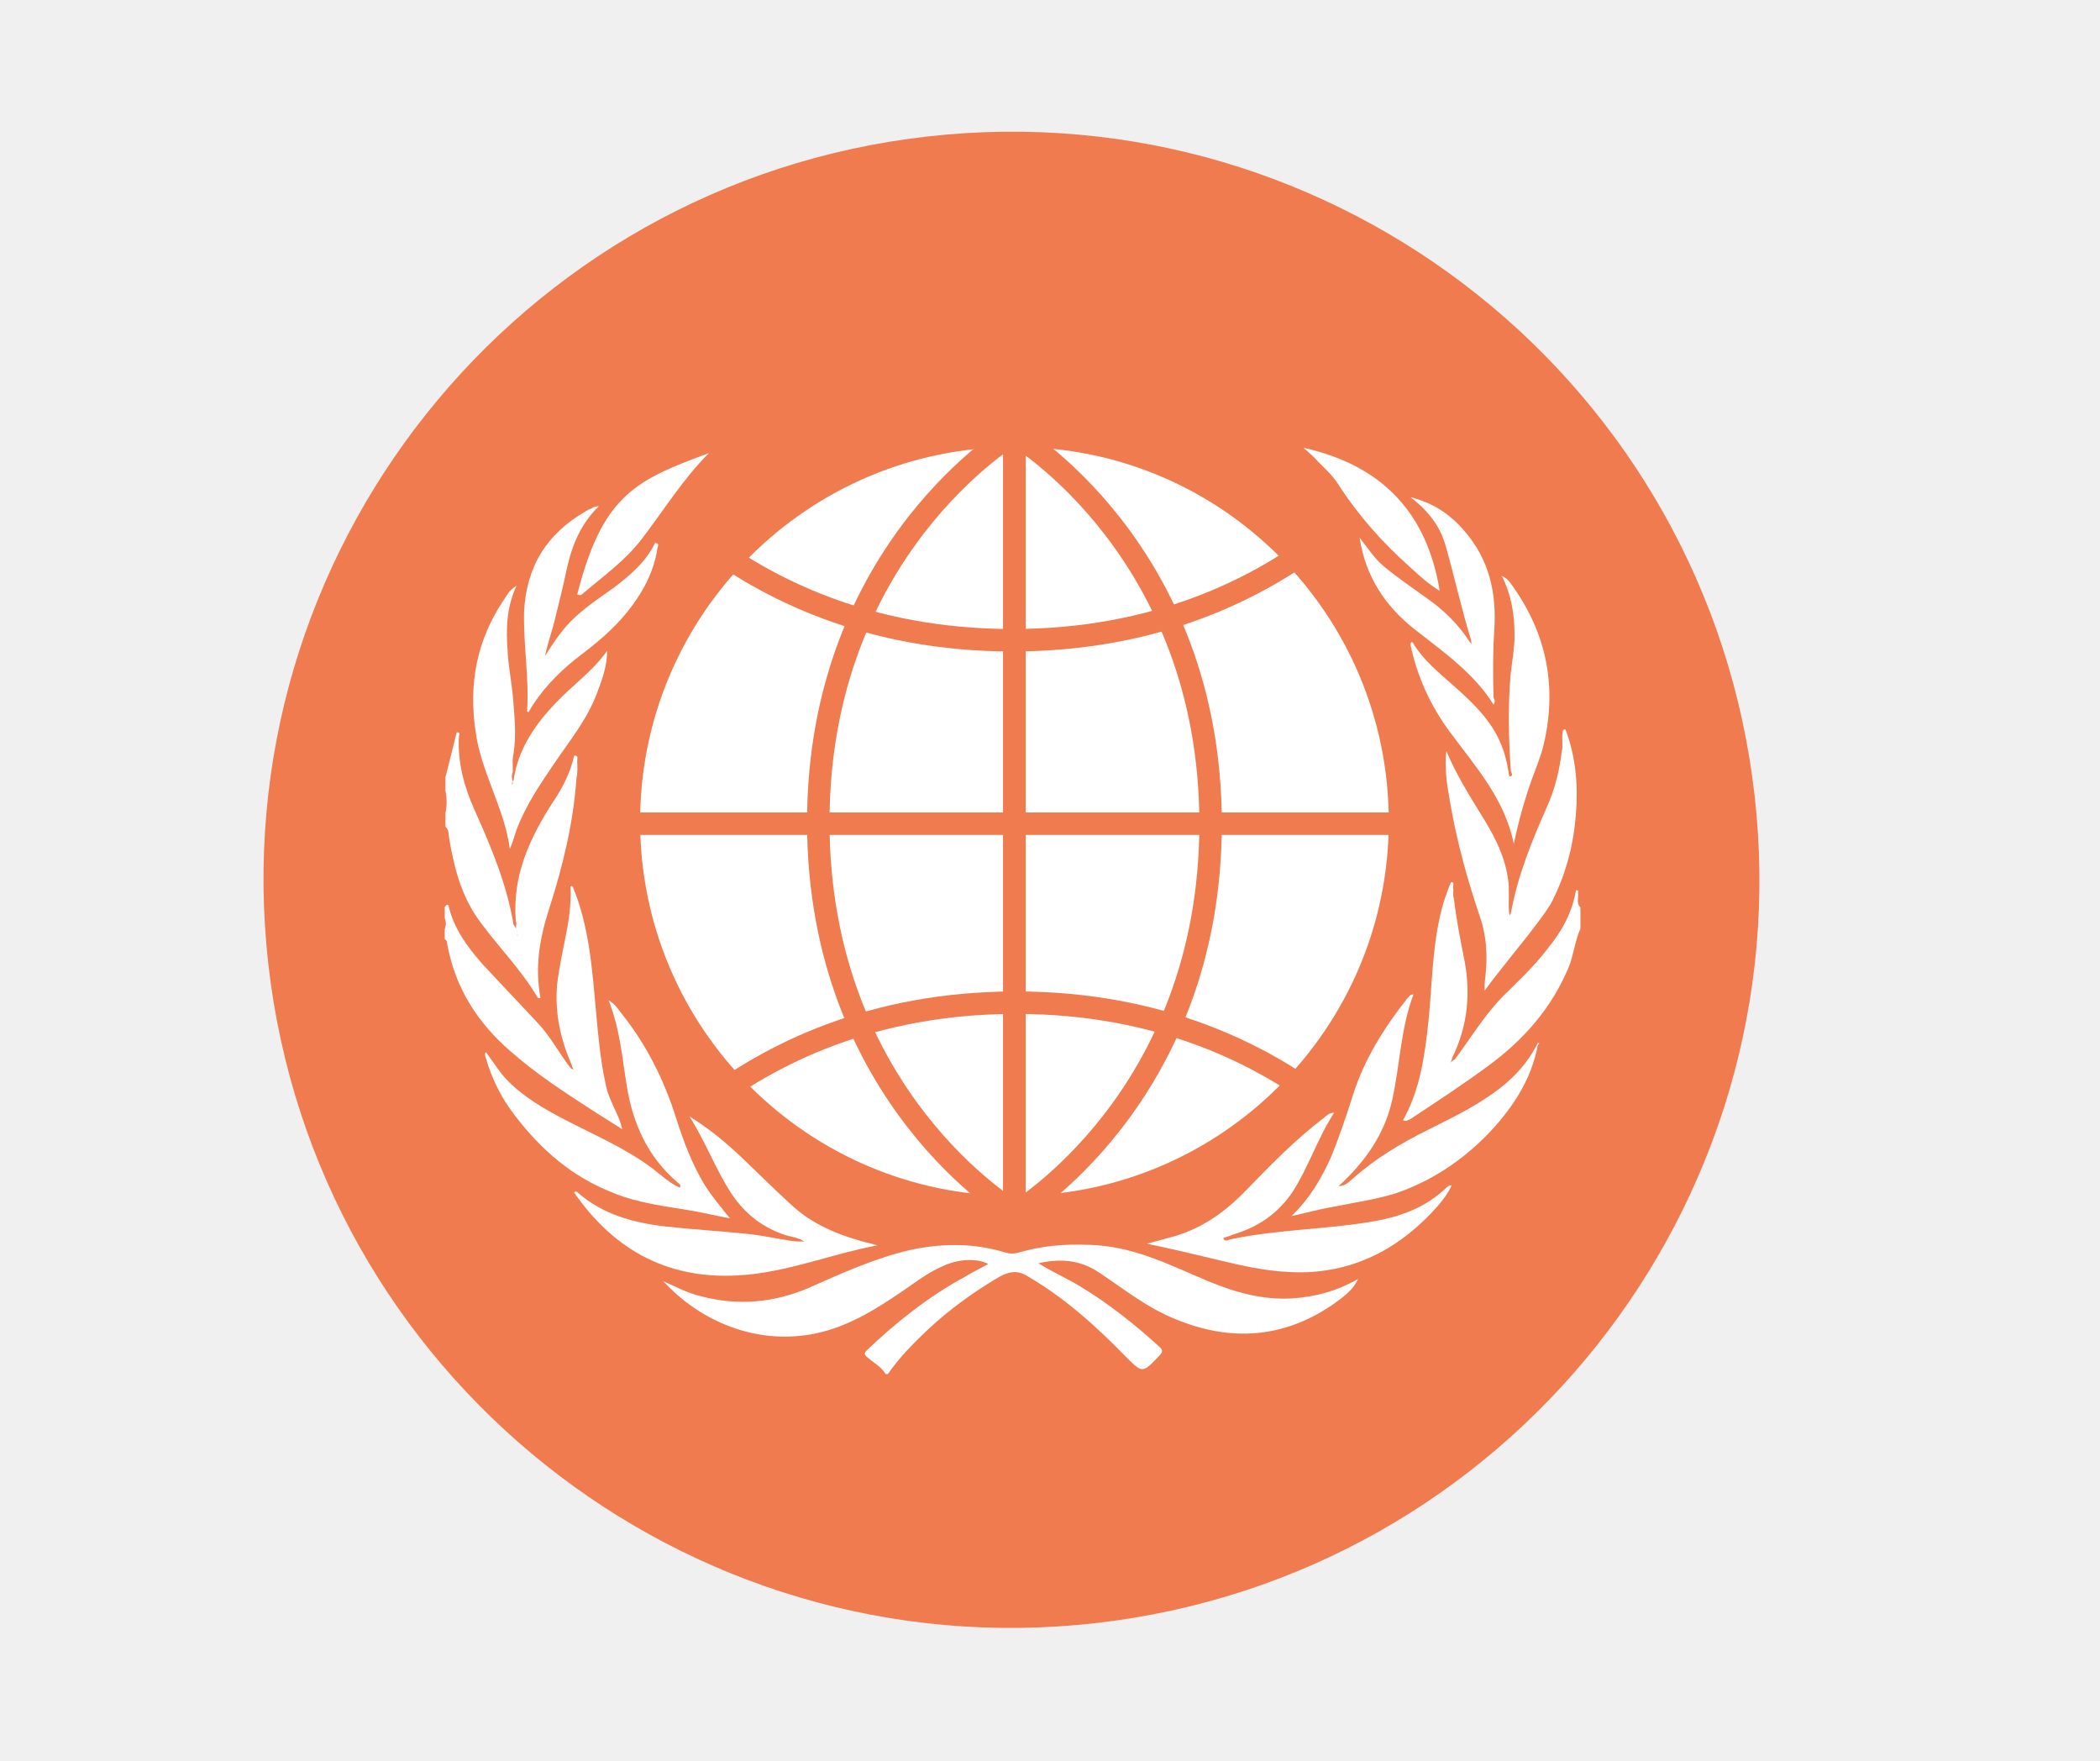
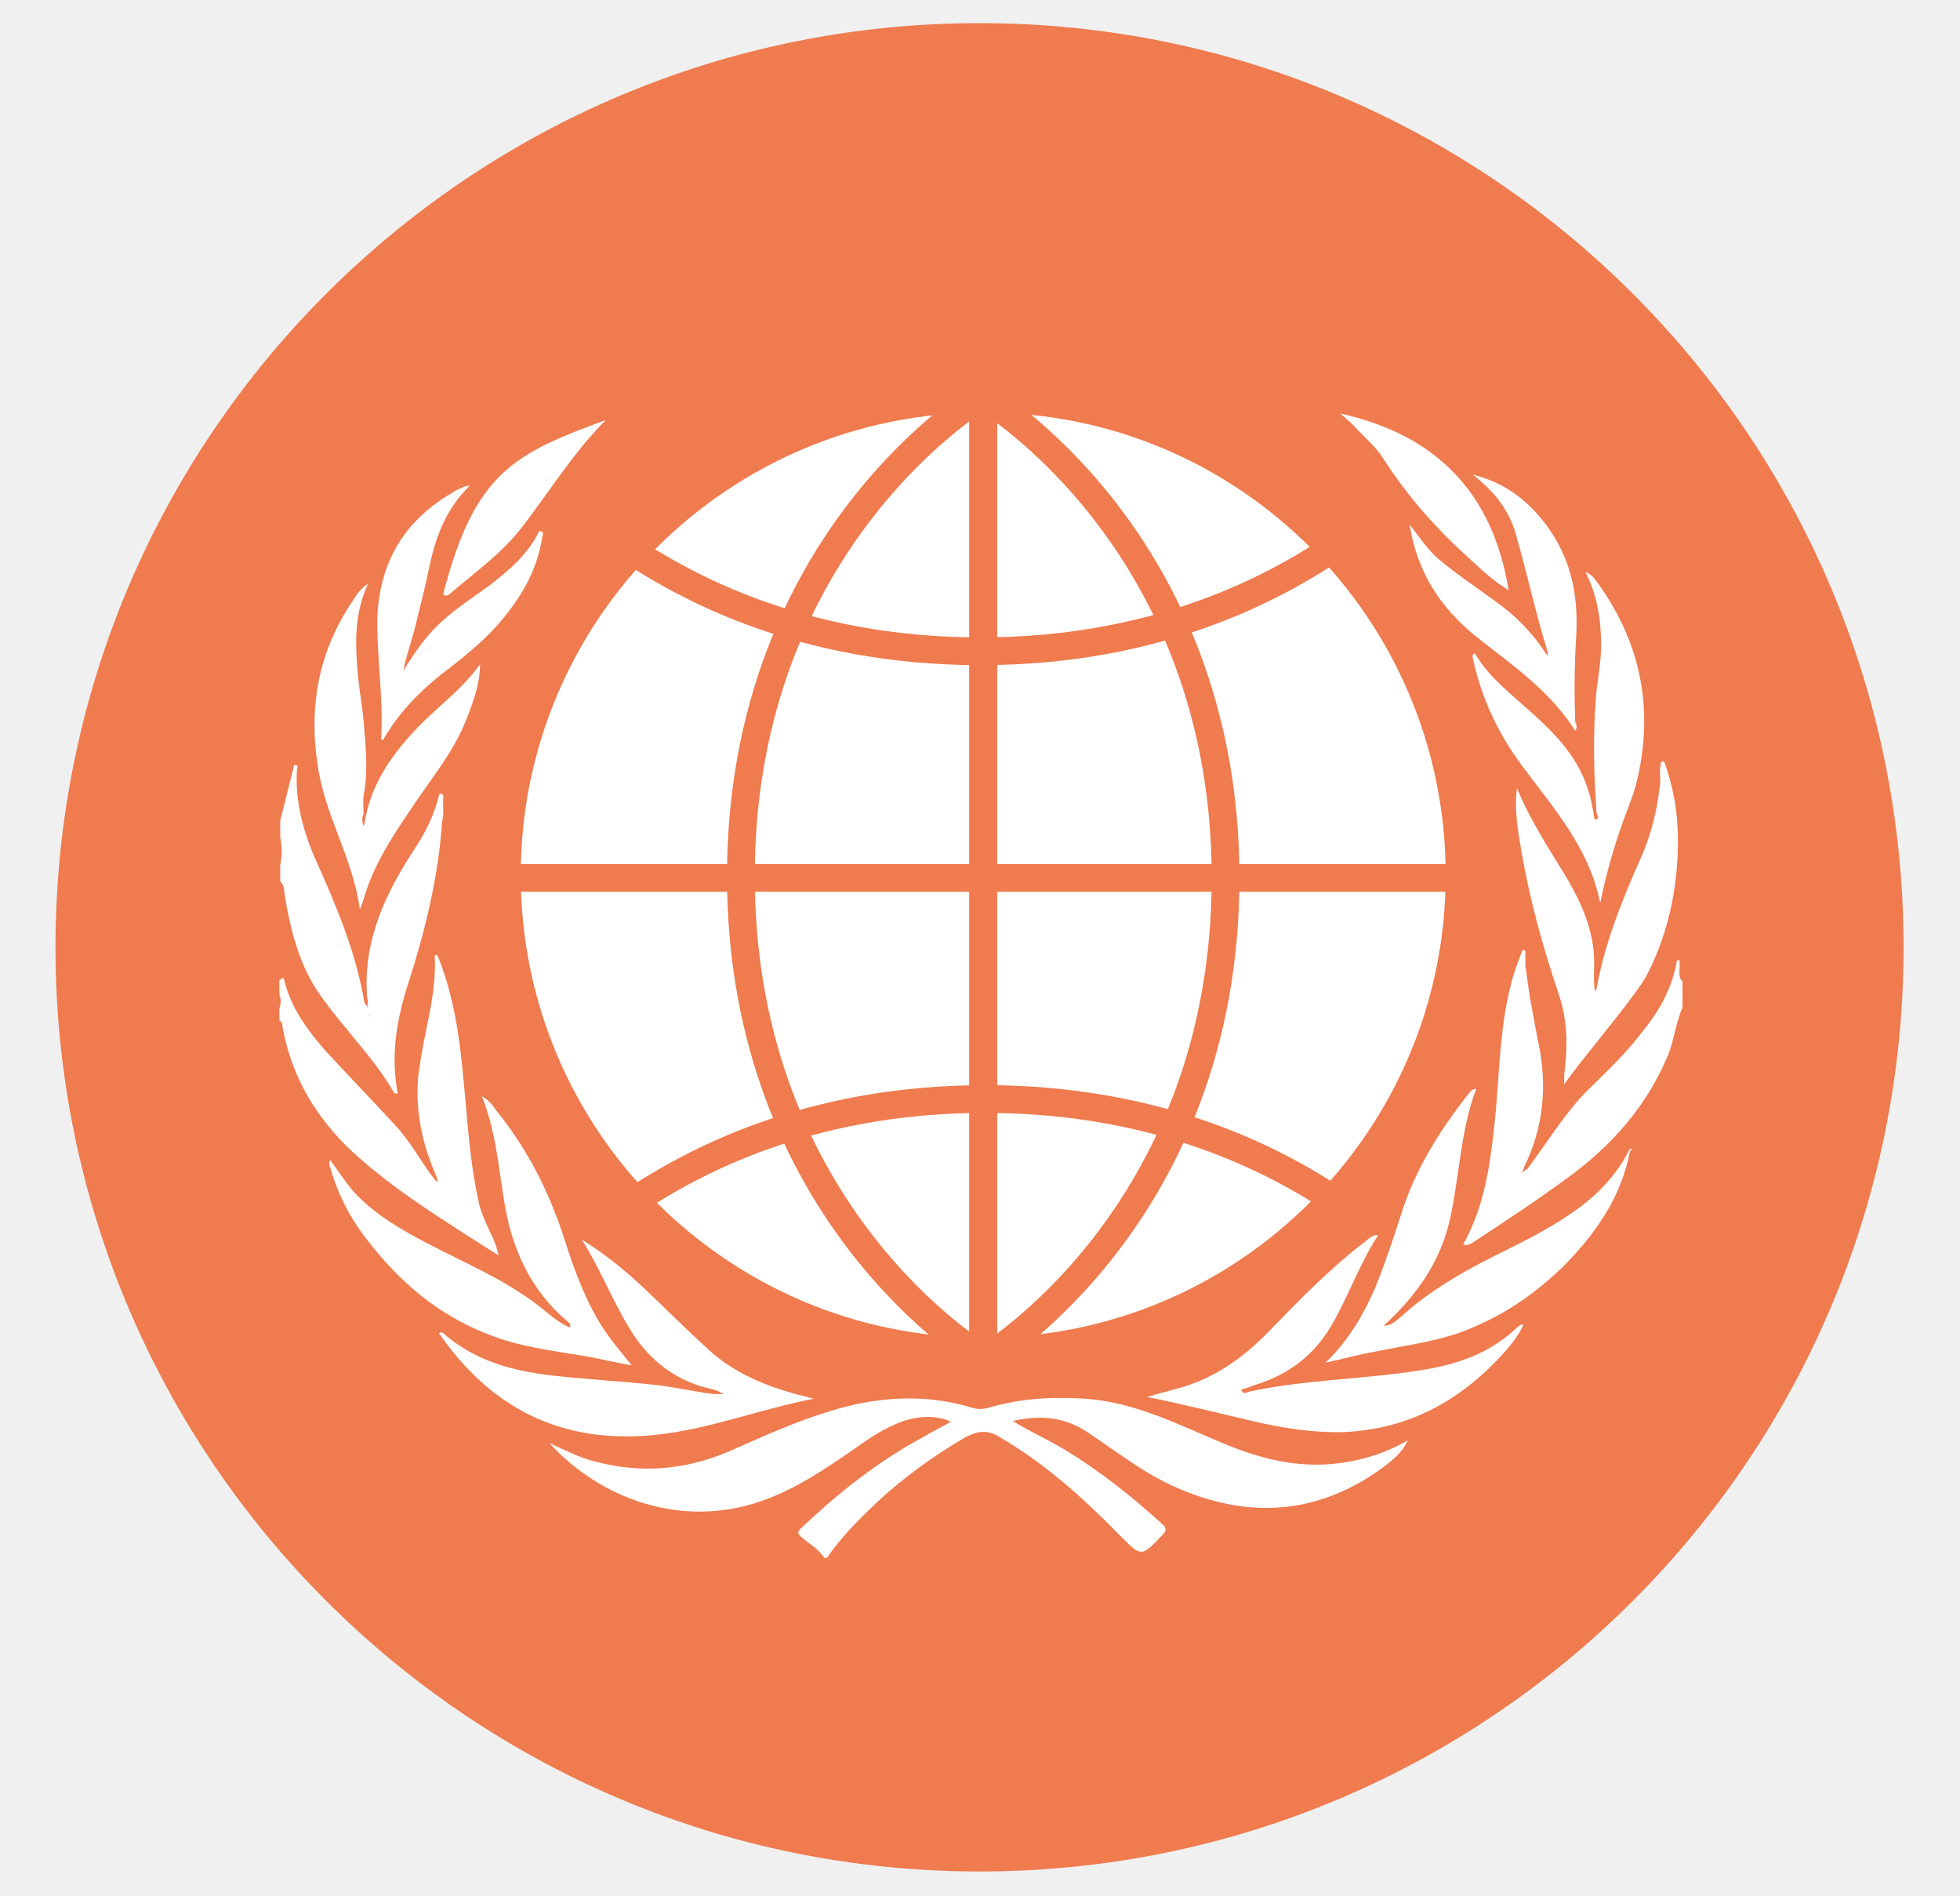
- <svg xmlns="http://www.w3.org/2000/svg" version="1.1" id="Capa_1" x="0px" y="0px" viewBox="0 0 280.5 235.1" style="enable-background:new 0 0 280.5 235.1;" xml:space="preserve">
+ <svg xmlns="http://www.w3.org/2000/svg" version="1.1" id="Capa_1" x="0px" y="0px" viewBox="0 0 211.9 204.9" style="enable-background:new 0 0 211.9 204.9;" xml:space="preserve">
  <style type="text/css">
	.st0{fill:#EF7B4F;}
	.st1{fill:#FFFFFF;}
	.st2{fill:none;stroke:#EF7B4F;stroke-width:3;stroke-miterlimit:10;}
- 	.st3{fill-rule:evenodd;clip-rule:evenodd;fill:#FFFFFF;}
</style>
  <g>
-     <ellipse transform="matrix(0.9936 -0.1128 0.1128 0.9936 -12.387 15.9835)" class="st0" cx="135.1" cy="117.5" rx="99.9" ry="99.9" />
+     <ellipse class="st0" cx="105.9" cy="102.4" rx="99.9" ry="99.9" />
    <g>
-       <path class="st1" d="M185.5,109.7c0,27.6-22.4,50-50,50c-27.6,0-50-22.4-50-50c0-27.6,22.4-50,50-50    C163.1,59.6,185.5,82,185.5,109.7z" />
-       <path class="st2" d="M135.5,161.9V57.8c0,0-26.2,15.4-26.2,52C109.3,146.5,135.5,161.9,135.5,161.9z" />
-       <path class="st2" d="M135.5,162.1V58c0,0,26.2,15.4,26.2,52C161.7,146.7,135.5,162.1,135.5,162.1z" />
-       <path class="st2" d="M80.6,58h109.2c0,0-16.1,27.5-54.6,27.5C96.7,85.5,80.6,58,80.6,58z" />
-       <path class="st2" d="M190.3,161.4H81.1c0,0,16.1-27.5,54.6-27.5C174.2,133.9,190.3,161.4,190.3,161.4z" />
-       <line class="st2" x1="186" y1="110" x2="85" y2="110" />
+       <path class="st1" d="M156.3,94.6c0,27.6-22.4,50-50,50s-50-22.4-50-50s22.4-50,50-50C133.9,44.5,156.3,66.9,156.3,94.6z" />
+       <path class="st2" d="M106.3,146.8V42.7c0,0-26.2,15.4-26.2,52C80.1,131.4,106.3,146.8,106.3,146.8z" />
+       <path class="st2" d="M106.3,147V42.9c0,0,26.2,15.4,26.2,52C132.5,131.6,106.3,147,106.3,147z" />
+       <path class="st2" d="M51.4,42.9h109.2c0,0-16.1,27.5-54.6,27.5S51.4,42.9,51.4,42.9z" />
+       <path class="st2" d="M161.1,146.3H51.9c0,0,16.1-27.5,54.6-27.5S161.1,146.3,161.1,146.3z" />
+       <line class="st2" x1="156.8" y1="94.9" x2="55.8" y2="94.9" />
    </g>
    <g>
-       <path class="st3" d="M161.4,171.1c-4.8-2-9.4-4.4-14.8-4.8c-3.2-0.2-6.4-0.1-9.5,0.7c-0.9,0.2-1.7,0.6-2.7,0.3    c-4.2-1.3-8.4-1.3-12.7-0.4c-4.8,1.1-9.2,3.1-13.7,5.1c-4.7,2-9.5,2.4-14.4,1.1c-1.7-0.4-3.2-1.2-5-2c5.6,6.1,14.3,9.2,22.8,6.3    c3.8-1.3,7-3.5,10.2-5.7c1.4-1,2.7-1.9,4.3-2.6c2.1-1,4.6-1.1,6.1-0.3c-1.1,0.6-2.1,1.1-3.1,1.7c-4.8,2.6-9.1,6-13.1,9.8    c-0.4,0.4-0.4,0.6,0.1,1c0.8,0.7,1.8,1.2,2.4,2.2c0.1,0,0.2,0,0.3,0c1.5-2.2,3.4-4.1,5.4-6c2.9-2.7,6.1-5,9.5-7    c1.3-0.7,2.4-0.9,3.7-0.1c5,2.9,9.2,6.7,13.2,10.8c2.2,2.2,2.2,2.2,4.4-0.1c0.5-0.5,0.6-0.8,0-1.3c-3.3-3-6.7-5.7-10.5-8    c-1.8-1.1-3.7-1.9-5.6-3.1c3.1-0.7,5.7-0.4,8.2,1.3c3.3,2.2,6.4,4.7,10.2,6.2c7.3,3,14.3,2.5,20.8-1.9c2-1.4,2.9-2.2,3.5-3.5    c-2.8,1.6-5.7,2.4-8.9,2.6C168.6,173.6,165,172.6,161.4,171.1z" />
-       <path class="st3" d="M68.2,140.4c3.4,3,7.1,5.4,10.8,7.8c1.4,0.9,2.7,1.7,4.1,2.6c-0.2-1-0.6-1.9-1-2.7c-0.5-1.1-1-2.2-1.2-3.3    c-0.7-3.2-1-6.5-1.3-9.8c-0.5-5.6-0.9-11.3-3.1-16.6c-0.1-0.1-0.2-0.1-0.3,0c0.1,1.8-0.1,3.6-0.4,5.4c-0.5,2.6-1.1,5.2-1.4,7.8    c-0.3,3.8,0.5,7.3,2,10.7c0,0.2,0.1,0.3,0.2,0.5c-0.2,0-0.3-0.1-0.4-0.2c-1.5-1.9-2.6-4.1-4.3-5.9c-2.5-2.7-5-5.3-7.5-8    c-2-2.3-3.8-4.7-4.5-7.8c-0.3-0.2-0.3,0.1-0.5,0.2c0,0.5,0,1,0,1.5c0.2,0.5,0.2,1,0,1.5c0,0.4,0,0.8,0,1.3c0.4,0.2,0.3,0.7,0.4,1    C60.9,132.1,63.9,136.7,68.2,140.4z" />
-       <path class="st3" d="M210.8,119.4c-0.1-0.2,0.2-0.6-0.3-0.5c-0.5,3-1.9,5.5-3.8,7.8c-1.8,2.4-4,4.4-6.1,6.5    c-2.4,2.5-4.2,5.5-6.3,8.3c-0.3,0.1-0.4,0.3-0.5,0.4c0-0.1,0.1-0.4,0.2-0.7c2.1-4.3,2.5-8.8,1.5-13.5c-0.5-2.5-1-5.1-1.3-7.7    c-0.2-0.5,0-1-0.1-1.4c-0.1-0.3,0.3-0.8-0.3-0.8c-0.5,1.3-1,2.6-1.3,3.9c-1.2,4.8-1.2,9.8-1.7,14.7c-0.5,4.6-1.1,9.1-3.4,13.2    c0.4,0.2,0.6,0,0.9-0.1c3.5-2.3,7-4.6,10.4-7.1c4.8-3.5,8.6-7.8,10.9-13.4c0.6-1.6,0.8-3.4,1.5-5c0-0.9,0-1.8,0-2.8    C210.6,120.7,210.8,120.1,210.8,119.4z" />
-       <path class="st3" d="M64.2,123.2c2.5,3.4,5.5,6.4,7.6,10c0,0.1,0.2,0.1,0.4,0.1c-0.8-4.2-0.1-8.1,1.2-12.1    c1.8-5.6,3.2-11.4,3.6-17.3c0.2-0.8,0.1-1.5,0.1-2.3c0-0.3,0.2-0.7-0.4-0.7c-0.5,2.2-1.5,4.2-2.7,6c-3.2,4.9-5.6,10-5.1,16.1    c0.2,0.4-0.1,0.8,0.1,1.2c0,0.2,0.1,0.3,0.1,0.5c0,0.1,0.1,0.2,0,0.3c0-0.1,0-0.2,0-0.4c-0.1-0.4-0.2-0.8-0.5-1.1    c-0.9-5.4-3-10.4-5.2-15.3c-1.4-3.1-2.3-6.4-2.1-9.9c0.1-0.3,0.2-0.5-0.3-0.5c-0.5,2-1,4-1.5,6c0,0.6,0,1.2,0,1.8c0.2,1,0.2,2,0,3    c0,0.6,0,1.2,0,1.8c0.5,0.4,0.4,1.1,0.5,1.6C60.7,116.1,61.7,119.9,64.2,123.2z" />
-       <path class="st3" d="M205.4,139.3c-1.4,2.8-3.5,5-6.1,6.8c-2.7,1.9-5.6,3.3-8.6,4.8c-3.6,1.8-7,3.8-10,6.5c-0.5,0.4-1,1-1.9,1    c3.6-3.3,6.2-7,7.2-11.7c1-4.6,1.1-9.4,2.8-13.9c-0.5,0-0.6,0.3-0.8,0.5c-3.1,3.9-5.8,8.2-7.3,13c-0.9,2.8-1.8,5.5-2.9,8.2    c-1.3,2.9-2.9,5.6-5.3,7.9c1.9-0.4,3.6-0.9,5.4-1.2c2.9-0.6,5.9-1,8.7-1.9c4.6-1.6,8.5-4.2,11.9-7.6c3.3-3.4,6-7.3,6.9-12.1    C205.7,139.3,205.6,139.2,205.4,139.3z" />
-       <path class="st3" d="M92.5,161.7c1.7,0.3,3.3,0.7,5,1c-1.2-1.5-2.4-2.9-3.4-4.5c-1.7-2.8-2.8-5.8-3.8-8.9c-1.6-5.1-4-9.9-7.4-14.1    c-0.4-0.5-0.7-1.1-1.6-1.6c1.5,3.8,1.8,7.6,2.4,11.3c0.8,5.1,2.8,9.6,6.8,13c0.2,0.2,0.5,0.3,0.3,0.7c-1.4-0.6-2.5-1.7-3.7-2.6    c-3.6-2.7-7.7-4.4-11.7-6.5c-2.9-1.5-5.6-3.1-7.8-5.4c-1-1.1-1.8-2.4-2.7-3.6c-0.2,0.3-0.1,0.5,0,0.8c0.8,2.8,2.1,5.4,3.9,7.7    c3.5,4.6,7.7,8.2,13.1,10.3C85.3,160.7,89,161.1,92.5,161.7z" />
-       <path class="st3" d="M193.6,158.3c-0.1,0.1-0.3,0.2-0.4,0.3c-2.9,2.8-6.5,4-10.3,4.6c-6.1,1-12.4,1-18.5,2.3c-0.3,0-0.8,0.5-1-0.2    c0.4-0.1,0.8-0.2,1.2-0.4c3.4-1,6.1-2.8,8.1-5.8c2.1-3.3,3.3-7.1,5.5-10.5c-0.7,0-1,0.4-1.4,0.7c-3.8,2.9-7.1,6.3-10.4,9.7    c-2.9,3-6.2,5.3-10.3,6.3c-1,0.3-1.9,0.5-2.9,0.8c4,0.8,7.9,1.8,11.8,2.7c3.1,0.7,6.3,1.2,9.5,1.1c7.1-0.3,12.8-3.5,17.5-8.8    c0.7-0.8,1.4-1.7,1.9-2.8C193.8,158.3,193.7,158.3,193.6,158.3z" />
-       <path class="st3" d="M100.1,170.2c5.8-0.6,11.3-2.8,17.1-3.9c-0.5-0.1-1-0.3-1.6-0.4c-3.7-1-7.1-2.4-9.9-5c-2.2-2-4.3-4.1-6.5-6.2    c-2.2-2.1-4.5-4-7.1-5.6c2.1,3.3,3.5,7.1,5.6,10.3c1.8,2.7,4.2,4.6,7.4,5.6c0.8,0.2,1.6,0.3,2.3,0.8c-0.6,0-1.2,0-1.8-0.1    c-1.9-0.3-3.7-0.7-5.6-0.9c-3.7-0.4-7.4-0.6-11-1c-4.4-0.5-8.5-1.6-11.9-4.6c-0.1-0.1-0.3-0.1-0.4,0c0,0.1,0,0.2,0.1,0.2    c0.1,0.1,0.1,0.2,0.2,0.3C82.8,167.8,90.5,171.2,100.1,170.2z" />
-       <path class="st3" d="M206.7,107.6c-2.1,4.7-4,9.4-4.9,14.4c-0.1,0-0.2,0.5-0.2,0.1c-0.2-1.6,0.1-3.2-0.2-4.9    c-0.5-3.3-2.1-6.1-3.8-8.8c-1.6-2.6-3.2-5.2-4.4-8.1c-0.3,2.3,0.1,4.6,0.5,6.9c0.9,5.2,2.3,10.3,4,15.3c0.9,2.6,1,5.3,0.7,8    c-0.1,0.6-0.1,1.2-0.1,1.8c2.2-3,4.6-5.8,6.8-8.7c0.8-1.1,1.7-2.2,2.3-3.4c1.8-3.6,2.8-7.5,3.1-11.5c0.3-3.8,0-7.6-1.4-11.3    c-0.5,0-0.3,0.4-0.4,0.6c-0.1,0.8,0.1,1.6-0.1,2.4C208.3,102.9,207.7,105.3,206.7,107.6z" />
-       <path class="st3" d="M201.8,89.8c-0.4,4.4-0.3,8.7,0,13.1c0,0.3,0.5,0.7-0.2,0.8c-0.2-1.2-0.4-2.4-0.8-3.5    c-1.2-3.6-3.8-6.1-6.5-8.5c-2-1.8-4.2-3.5-5.6-5.9c-0.2-0.1-0.3,0-0.3,0.3c0.9,4.3,2.7,8.2,5.3,11.7c3.4,4.6,7.3,8.9,8.5,14.9    c0.6-2.9,1.4-5.8,2.4-8.6c0.5-1.4,1.1-2.8,1.5-4.3c2-8,0.5-15.4-4.4-22c-0.4-0.5-0.4-0.5-1.1-0.9c1.3,2.6,1.7,5.2,1.7,8    C202.3,86.5,202,88.2,201.8,89.8z" />
-       <path class="st3" d="M68.1,113.4c0.4-0.9,0.6-1.8,0.9-2.6c1.2-3.2,3.1-6,5-8.8c2.1-3.1,4.5-6,5.8-9.6c0.7-1.8,1.3-3.6,1.3-5.5    c-1.9,2.7-4.5,4.5-6.7,6.8c-2.9,3-5.2,6.3-5.8,10.5c-0.1,0.1-0.2,0.3-0.2,0.4c0,0.1,0,0.2,0,0.2c0,0.2,0,0.2,0,0.3c0,0,0,0,0,0    c0,0,0,0,0,0c0,0,0,0,0-0.1c0-0.1,0-0.2,0.1-0.4c0-0.4-0.3-0.9,0-1.5c0-0.8-0.1-1.7,0.1-2.5c0.4-2.6,0.1-5.1-0.1-7.7    c-0.2-2-0.6-4-0.7-6c-0.2-2.8-0.2-5.7,1.2-8.7c-1.1,0.7-1.4,1.5-1.9,2.2c-3.4,5.2-4.5,10.9-3.6,17.1    C64.2,103.1,67.4,107.9,68.1,113.4z" />
-       <path class="st3" d="M193.1,72.9c1.2,4.2,2.1,8.4,3.4,12.6c0,0.2,0.1,0.4,0,0.5c0-0.1-0.1-0.2-0.2-0.3c-1.5-2.3-3.4-4.2-5.7-5.8    c-1.9-1.4-3.9-2.7-5.8-4.3c-1.2-1-2.1-2.4-3.2-3.8c0.8,5.2,3.4,9.1,7.3,12.2c3.8,3,7.9,5.8,10.6,10.1c0.2-0.3,0.2-0.6,0-0.9    c-0.1-3.1-0.1-6.1,0.1-9.2c0.3-4.9-0.7-9.3-4-13.1c-1.8-2.1-4-3.7-7.2-4.5C190.9,68.3,192.4,70.4,193.1,72.9z" />
-       <path class="st3" d="M70.4,95c0,0,0.1,0.1,0.2,0.1c1.6-2.8,3.8-5.1,6.3-7.1c2.5-1.9,4.9-3.8,6.9-6.3c2-2.5,3.5-5.2,4-8.4    c0-0.3,0.4-0.7-0.3-0.8c-1.2,2.5-3.2,4.2-5.4,5.9c-2.5,1.8-5.2,3.5-7.1,6c-0.8,1-1.5,2.1-2.2,3.2c0.3-1.5,0.8-2.9,1.2-4.4    c0.6-2.4,1.2-4.8,1.7-7.2c0.7-3.2,1.9-6.1,4.3-8.4c-0.4,0-0.7,0.1-1,0.3c-0.3,0.1-0.5,0.2-0.8,0.4c-5.2,3-7.9,7.4-8.2,13.4    C69.9,86.2,70.7,90.6,70.4,95z" />
-       <path class="st3" d="M176.1,61.7c0.9,0.9,1.9,1.8,2.6,2.9c2.7,4.2,5.9,7.8,9.6,11.1c1.3,1.2,2.5,2.3,4,3.2    c-1.7-10.5-7.8-16.8-18.2-19.1C174.8,60.4,175.5,61,176.1,61.7z" />
-       <path class="st3" d="M77.7,79.4c2.8-2.4,5.8-4.5,8-7.4c3-3.9,5.5-8,9-11.5c-9.7,3.6-14.2,5.5-17.6,18.9    C77.4,79.5,77.6,79.5,77.7,79.4z" />
+       <path class="st1" d="M132.2,156c-4.8-2-9.4-4.4-14.8-4.8c-3.2-0.2-6.4-0.1-9.5,0.7c-0.9,0.2-1.7,0.6-2.7,0.3    c-4.2-1.3-8.4-1.3-12.7-0.4c-4.8,1.1-9.2,3.1-13.7,5.1c-4.7,2-9.5,2.4-14.4,1.1c-1.7-0.4-3.2-1.2-5-2c5.6,6.1,14.3,9.2,22.8,6.3    c3.8-1.3,7-3.5,10.2-5.7c1.4-1,2.7-1.9,4.3-2.6c2.1-1,4.6-1.1,6.1-0.3c-1.1,0.6-2.1,1.1-3.1,1.7c-4.8,2.6-9.1,6-13.1,9.8    c-0.4,0.4-0.4,0.6,0.1,1c0.8,0.7,1.8,1.2,2.4,2.2c0.1,0,0.2,0,0.3,0c1.5-2.2,3.4-4.1,5.4-6c2.9-2.7,6.1-5,9.5-7    c1.3-0.7,2.4-0.9,3.7-0.1c5,2.9,9.2,6.7,13.2,10.8c2.2,2.2,2.2,2.2,4.4-0.1c0.5-0.5,0.6-0.8,0-1.3c-3.3-3-6.7-5.7-10.5-8    c-1.8-1.1-3.7-1.9-5.6-3.1c3.1-0.7,5.7-0.4,8.2,1.3c3.3,2.2,6.4,4.7,10.2,6.2c7.3,3,14.3,2.5,20.8-1.9c2-1.4,2.9-2.2,3.5-3.5    c-2.8,1.6-5.7,2.4-8.9,2.6C139.4,158.5,135.8,157.5,132.2,156z" />
+       <path class="st1" d="M39,125.3c3.4,3,7.1,5.4,10.8,7.8c1.4,0.9,2.7,1.7,4.1,2.6c-0.2-1-0.6-1.9-1-2.7c-0.5-1.1-1-2.2-1.2-3.3    c-0.7-3.2-1-6.5-1.3-9.8c-0.5-5.6-0.9-11.3-3.1-16.6c-0.1-0.1-0.2-0.1-0.3,0c0.1,1.8-0.1,3.6-0.4,5.4c-0.5,2.6-1.1,5.2-1.4,7.8    c-0.3,3.8,0.5,7.3,2,10.7c0,0.2,0.1,0.3,0.2,0.5c-0.2,0-0.3-0.1-0.4-0.2c-1.5-1.9-2.6-4.1-4.3-5.9c-2.5-2.7-5-5.3-7.5-8    c-2-2.3-3.8-4.7-4.5-7.8c-0.3-0.2-0.3,0.1-0.5,0.2c0,0.5,0,1,0,1.5c0.2,0.5,0.2,1,0,1.5c0,0.4,0,0.8,0,1.3c0.4,0.2,0.3,0.7,0.4,1    C31.7,117,34.7,121.6,39,125.3z" />
+       <path class="st1" d="M181.6,104.3c-0.1-0.2,0.2-0.6-0.3-0.5c-0.5,3-1.9,5.5-3.8,7.8c-1.8,2.4-4,4.4-6.1,6.5    c-2.4,2.5-4.2,5.5-6.3,8.3c-0.3,0.1-0.4,0.3-0.5,0.4c0-0.1,0.1-0.4,0.2-0.7c2.1-4.3,2.5-8.8,1.5-13.5c-0.5-2.5-1-5.1-1.3-7.7    c-0.2-0.5,0-1-0.1-1.4c-0.1-0.3,0.3-0.8-0.3-0.8c-0.5,1.3-1,2.6-1.3,3.9c-1.2,4.8-1.2,9.8-1.7,14.7c-0.5,4.6-1.1,9.1-3.4,13.2    c0.4,0.2,0.6,0,0.9-0.1c3.5-2.3,7-4.6,10.4-7.1c4.8-3.5,8.6-7.8,10.9-13.4c0.6-1.6,0.8-3.4,1.5-5c0-0.9,0-1.8,0-2.8    C181.4,105.6,181.6,105,181.6,104.3z" />
+       <path class="st1" d="M35,108.1c2.5,3.4,5.5,6.4,7.6,10c0,0.1,0.2,0.1,0.4,0.1c-0.8-4.2-0.1-8.1,1.2-12.1    c1.8-5.6,3.2-11.4,3.6-17.3c0.2-0.8,0.1-1.5,0.1-2.3c0-0.3,0.2-0.7-0.4-0.7C47,88,46,90,44.8,91.8c-3.2,4.9-5.6,10-5.1,16.1    c0.2,0.4-0.1,0.8,0.1,1.2c0,0.2,0.1,0.3,0.1,0.5c0,0.1,0.1,0.2,0,0.3c0-0.1,0-0.2,0-0.4c-0.1-0.4-0.2-0.8-0.5-1.1    c-0.9-5.4-3-10.4-5.2-15.3c-1.4-3.1-2.3-6.4-2.1-9.9c0.1-0.3,0.2-0.5-0.3-0.5c-0.5,2-1,4-1.5,6c0,0.6,0,1.2,0,1.8c0.2,1,0.2,2,0,3    c0,0.6,0,1.2,0,1.8c0.5,0.4,0.4,1.1,0.5,1.6C31.5,101,32.5,104.8,35,108.1z" />
+       <path class="st1" d="M176.2,124.2c-1.4,2.8-3.5,5-6.1,6.8c-2.7,1.9-5.6,3.3-8.6,4.8c-3.6,1.8-7,3.8-10,6.5c-0.5,0.4-1,1-1.9,1    c3.6-3.3,6.2-7,7.2-11.7c1-4.6,1.1-9.4,2.8-13.9c-0.5,0-0.6,0.3-0.8,0.5c-3.1,3.9-5.8,8.2-7.3,13c-0.9,2.8-1.8,5.5-2.9,8.2    c-1.3,2.9-2.9,5.6-5.3,7.9c1.9-0.4,3.6-0.9,5.4-1.2c2.9-0.6,5.9-1,8.7-1.9c4.6-1.6,8.5-4.2,11.9-7.6c3.3-3.4,6-7.3,6.9-12.1    C176.5,124.2,176.4,124.1,176.2,124.2z" />
+       <path class="st1" d="M63.3,146.6c1.7,0.3,3.3,0.7,5,1c-1.2-1.5-2.4-2.9-3.4-4.5c-1.7-2.8-2.8-5.8-3.8-8.9c-1.6-5.1-4-9.9-7.4-14.1    c-0.4-0.5-0.7-1.1-1.6-1.6c1.5,3.8,1.8,7.6,2.4,11.3c0.8,5.1,2.8,9.6,6.8,13c0.2,0.2,0.5,0.3,0.3,0.7c-1.4-0.6-2.5-1.7-3.7-2.6    c-3.6-2.7-7.7-4.4-11.7-6.5c-2.9-1.5-5.6-3.1-7.8-5.4c-1-1.1-1.8-2.4-2.7-3.6c-0.2,0.3-0.1,0.5,0,0.8c0.8,2.8,2.1,5.4,3.9,7.7    c3.5,4.6,7.7,8.2,13.1,10.3C56.1,145.6,59.8,146,63.3,146.6z" />
+       <path class="st1" d="M164.4,143.2c-0.1,0.1-0.3,0.2-0.4,0.3c-2.9,2.8-6.5,4-10.3,4.6c-6.1,1-12.4,1-18.5,2.3c-0.3,0-0.8,0.5-1-0.2    c0.4-0.1,0.8-0.2,1.2-0.4c3.4-1,6.1-2.8,8.1-5.8c2.1-3.3,3.3-7.1,5.5-10.5c-0.7,0-1,0.4-1.4,0.7c-3.8,2.9-7.1,6.3-10.4,9.7    c-2.9,3-6.2,5.3-10.3,6.3c-1,0.3-1.9,0.5-2.9,0.8c4,0.8,7.9,1.8,11.8,2.7c3.1,0.7,6.3,1.2,9.5,1.1c7.1-0.3,12.8-3.5,17.5-8.8    c0.7-0.8,1.4-1.7,1.9-2.8C164.6,143.2,164.5,143.2,164.4,143.2z" />
+       <path class="st1" d="M70.9,155.1c5.8-0.6,11.3-2.8,17.1-3.9c-0.5-0.1-1-0.3-1.6-0.4c-3.7-1-7.1-2.4-9.9-5c-2.2-2-4.3-4.1-6.5-6.2    c-2.2-2.1-4.5-4-7.1-5.6c2.1,3.3,3.5,7.1,5.6,10.3c1.8,2.7,4.2,4.6,7.4,5.6c0.8,0.2,1.6,0.3,2.3,0.8c-0.6,0-1.2,0-1.8-0.1    c-1.9-0.3-3.7-0.7-5.6-0.9c-3.7-0.4-7.4-0.6-11-1c-4.4-0.5-8.5-1.6-11.9-4.6c-0.1-0.1-0.3-0.1-0.4,0c0,0.1,0,0.2,0.1,0.2    c0.1,0.1,0.1,0.2,0.2,0.3C53.6,152.7,61.3,156.1,70.9,155.1z" />
+       <path class="st1" d="M177.5,92.5c-2.1,4.7-4,9.4-4.9,14.4c-0.1,0-0.2,0.5-0.2,0.1c-0.2-1.6,0.1-3.2-0.2-4.9    c-0.5-3.3-2.1-6.1-3.8-8.8c-1.6-2.6-3.2-5.2-4.4-8.1c-0.3,2.3,0.1,4.6,0.5,6.9c0.9,5.2,2.3,10.3,4,15.3c0.9,2.6,1,5.3,0.7,8    c-0.1,0.6-0.1,1.2-0.1,1.8c2.2-3,4.6-5.8,6.8-8.7c0.8-1.1,1.7-2.2,2.3-3.4c1.8-3.6,2.8-7.5,3.1-11.5c0.3-3.8,0-7.6-1.4-11.3    c-0.5,0-0.3,0.4-0.4,0.6c-0.1,0.8,0.1,1.6-0.1,2.4C179.1,87.8,178.5,90.2,177.5,92.5z" />
+       <path class="st1" d="M172.6,74.7c-0.4,4.4-0.3,8.7,0,13.1c0,0.3,0.5,0.7-0.2,0.8c-0.2-1.2-0.4-2.4-0.8-3.5    c-1.2-3.6-3.8-6.1-6.5-8.5c-2-1.8-4.2-3.5-5.6-5.9c-0.2-0.1-0.3,0-0.3,0.3c0.9,4.3,2.7,8.2,5.3,11.7c3.4,4.6,7.3,8.9,8.5,14.9    c0.6-2.9,1.4-5.8,2.4-8.6c0.5-1.4,1.1-2.8,1.5-4.3c2-8,0.5-15.4-4.4-22c-0.4-0.5-0.4-0.5-1.1-0.9c1.3,2.6,1.7,5.2,1.7,8    C173.1,71.4,172.8,73.1,172.6,74.7z" />
+       <path class="st1" d="M38.9,98.3c0.4-0.9,0.6-1.8,0.9-2.6c1.2-3.2,3.1-6,5-8.8c2.1-3.1,4.5-6,5.8-9.6c0.7-1.8,1.3-3.6,1.3-5.5    c-1.9,2.7-4.5,4.5-6.7,6.8c-2.9,3-5.2,6.3-5.8,10.5c-0.1,0.1-0.2,0.3-0.2,0.4s0,0.2,0,0.2c0,0.2,0,0.2,0,0.3l0,0l0,0    c0,0,0,0,0-0.1s0-0.2,0.1-0.4c0-0.4-0.3-0.9,0-1.5c0-0.8-0.1-1.7,0.1-2.5c0.4-2.6,0.1-5.1-0.1-7.7c-0.2-2-0.6-4-0.7-6    c-0.2-2.8-0.2-5.7,1.2-8.7c-1.1,0.7-1.4,1.5-1.9,2.2c-3.4,5.2-4.5,10.9-3.6,17.1C35,88,38.2,92.8,38.9,98.3z" />
+       <path class="st1" d="M163.9,57.8c1.2,4.2,2.1,8.4,3.4,12.6c0,0.2,0.1,0.4,0,0.5c0-0.1-0.1-0.2-0.2-0.3c-1.5-2.3-3.4-4.2-5.7-5.8    c-1.9-1.4-3.9-2.7-5.8-4.3c-1.2-1-2.1-2.4-3.2-3.8c0.8,5.2,3.4,9.1,7.3,12.2c3.8,3,7.9,5.8,10.6,10.1c0.2-0.3,0.2-0.6,0-0.9    c-0.1-3.1-0.1-6.1,0.1-9.2c0.3-4.9-0.7-9.3-4-13.1c-1.8-2.1-4-3.7-7.2-4.5C161.7,53.2,163.2,55.3,163.9,57.8z" />
+       <path class="st1" d="M41.2,79.9c0,0,0.1,0.1,0.2,0.1c1.6-2.8,3.8-5.1,6.3-7.1c2.5-1.9,4.9-3.8,6.9-6.3s3.5-5.2,4-8.4    c0-0.3,0.4-0.7-0.3-0.8c-1.2,2.5-3.2,4.2-5.4,5.9c-2.5,1.8-5.2,3.5-7.1,6c-0.8,1-1.5,2.1-2.2,3.2c0.3-1.5,0.8-2.9,1.2-4.4    c0.6-2.4,1.2-4.8,1.7-7.2c0.7-3.2,1.9-6.1,4.3-8.4c-0.4,0-0.7,0.1-1,0.3c-0.3,0.1-0.5,0.2-0.8,0.4c-5.2,3-7.9,7.4-8.2,13.4    C40.7,71.1,41.5,75.5,41.2,79.9z" />
+       <path class="st1" d="M146.9,46.6c0.9,0.9,1.9,1.8,2.6,2.9c2.7,4.2,5.9,7.8,9.6,11.1c1.3,1.2,2.5,2.3,4,3.2    c-1.7-10.5-7.8-16.8-18.2-19.1C145.6,45.3,146.3,45.9,146.9,46.6z" />
+       <path class="st1" d="M48.5,64.3c2.8-2.4,5.8-4.5,8-7.4c3-3.9,5.5-8,9-11.5c-9.7,3.6-14.2,5.5-17.6,18.9    C48.2,64.4,48.4,64.4,48.5,64.3z" />
    </g>
  </g>
</svg>
